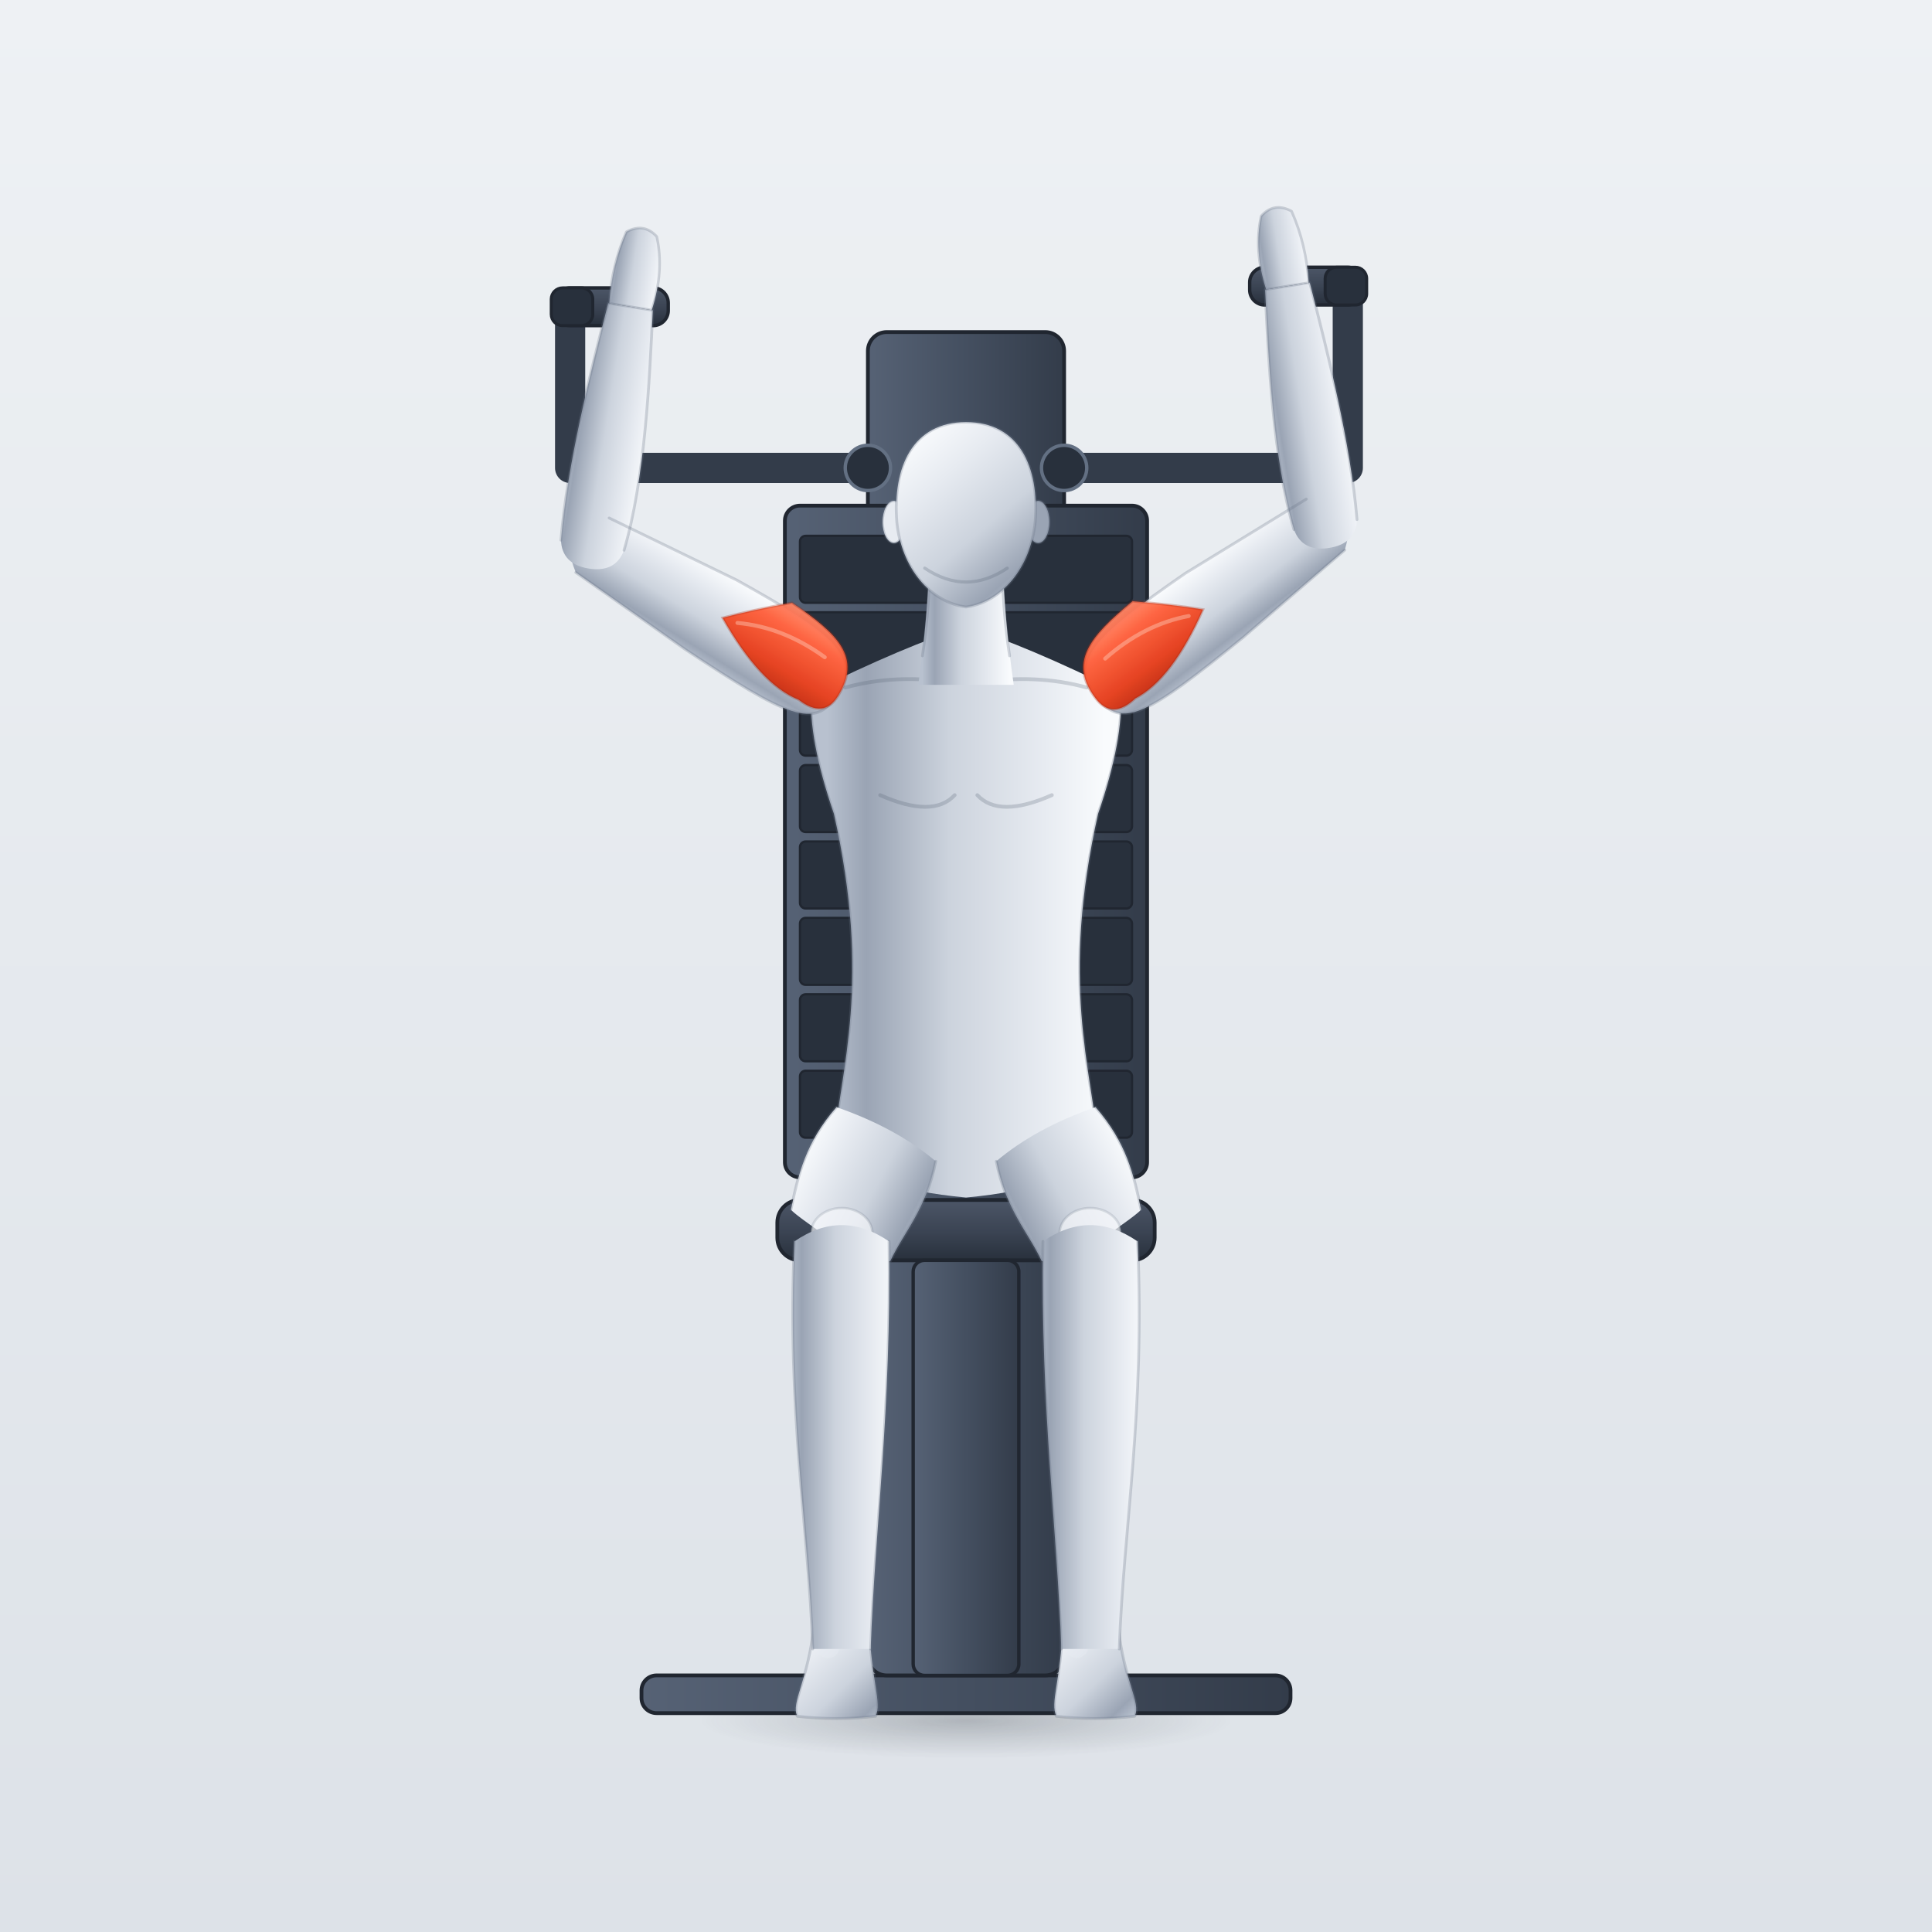
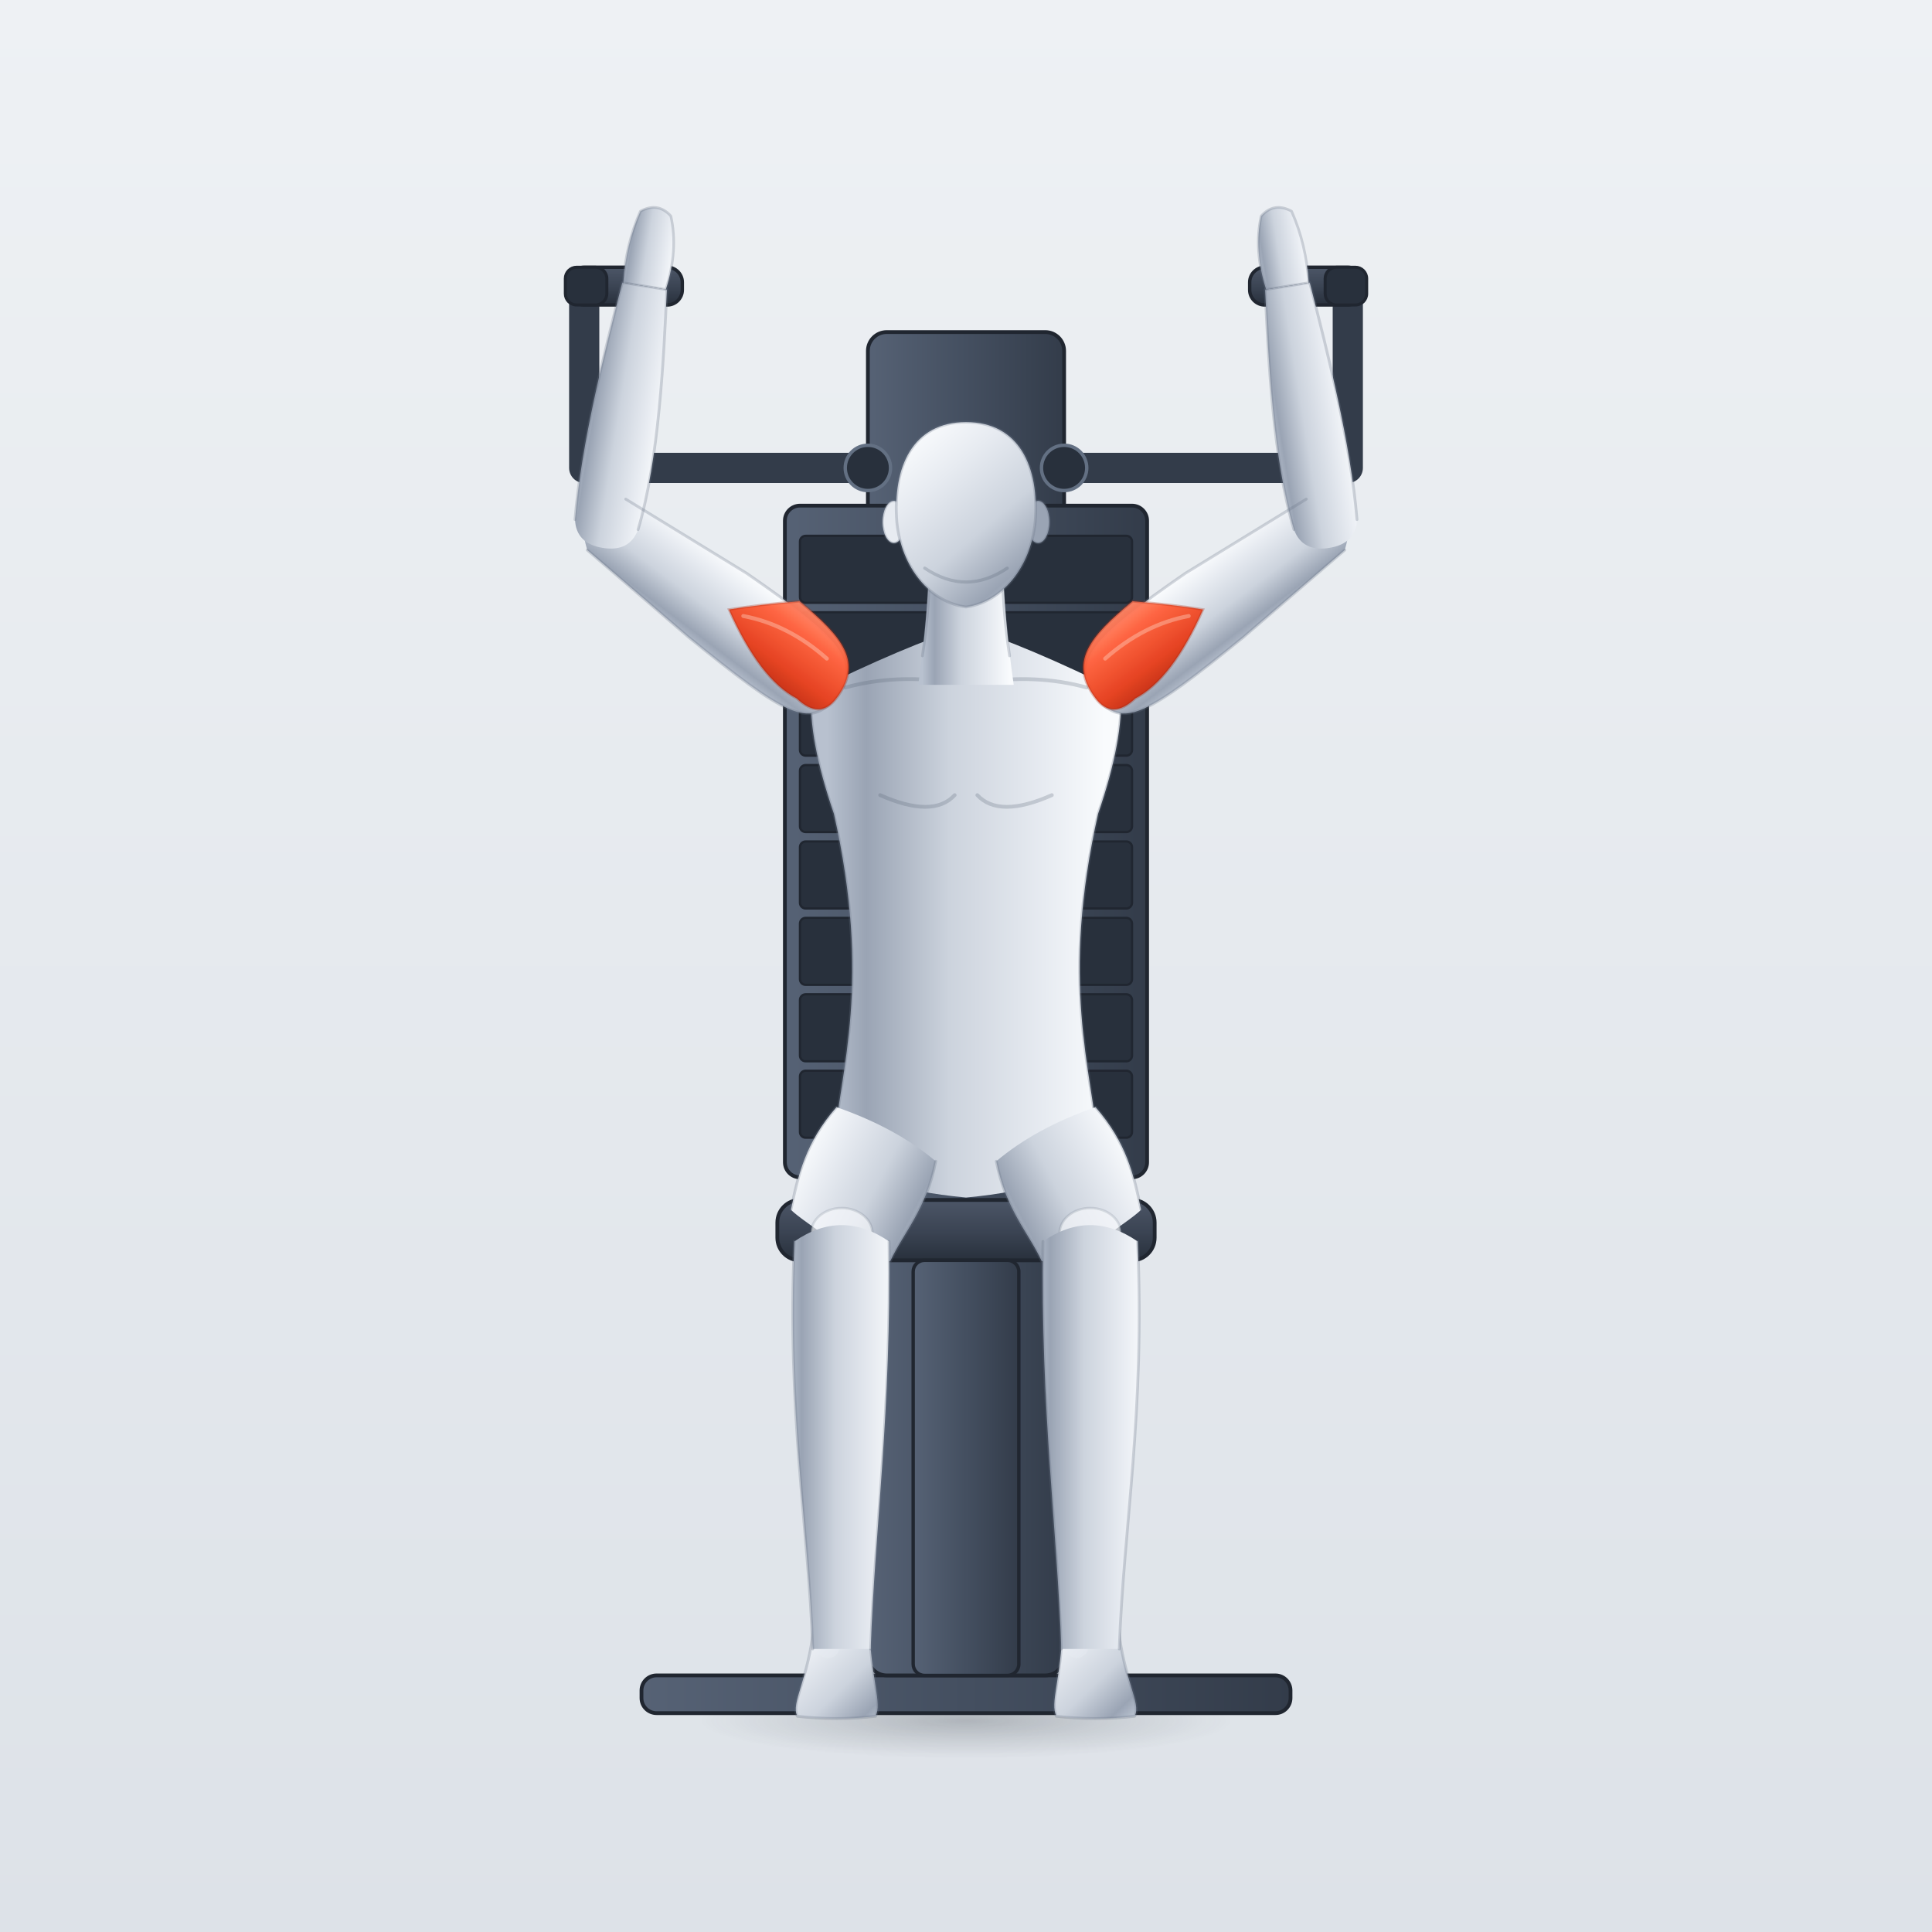
<svg xmlns="http://www.w3.org/2000/svg" width="384" height="384" viewBox="0 0 512 512">
  <defs>
    <linearGradient id="bg_grad" x1="0%" y1="0%" x2="0%" y2="100%">
      <stop offset="0%" stop-color="#EEF1F4" />
      <stop offset="100%" stop-color="#DDE2E8" />
    </linearGradient>
    <radialGradient id="floor_shadow" cx="50%" cy="50%" r="50%">
      <stop offset="0%" stop-color="rgba(25, 32, 42, 0.24)" />
      <stop offset="55%" stop-color="rgba(25, 32, 42, 0.10)" />
      <stop offset="100%" stop-color="rgba(25, 32, 42, 0)" />
    </radialGradient>
    <linearGradient id="mach_frame_grad" x1="0%" y1="0%" x2="100%" y2="0%">
      <stop offset="0%" stop-color="#566275" />
      <stop offset="50%" stop-color="#444F60" />
      <stop offset="100%" stop-color="#333C4A" />
    </linearGradient>
    <linearGradient id="mach_pad_grad" x1="0%" y1="0%" x2="0%" y2="100%">
      <stop offset="0%" stop-color="#4C5667" />
      <stop offset="55%" stop-color="#3A4352" />
      <stop offset="100%" stop-color="#28303C" />
    </linearGradient>
    <linearGradient id="l_ffoot_grad" gradientUnits="userSpaceOnUse" x1="211.56" y1="430.83" x2="234.56" y2="454.83">
      <stop offset="0%" stop-color="#F9FBFD" />
      <stop offset="26%" stop-color="#E7EBF1" />
      <stop offset="60%" stop-color="#CCD3DD" />
      <stop offset="88%" stop-color="#9AA4B4" />
      <stop offset="100%" stop-color="#B8C1CF" />
    </linearGradient>
    <linearGradient id="r_ffoot_grad" gradientUnits="userSpaceOnUse" x1="277.44" y1="430.83" x2="300.44" y2="454.83">
      <stop offset="0%" stop-color="#F9FBFD" />
      <stop offset="26%" stop-color="#E7EBF1" />
      <stop offset="60%" stop-color="#CCD3DD" />
      <stop offset="88%" stop-color="#9AA4B4" />
      <stop offset="100%" stop-color="#B8C1CF" />
    </linearGradient>
    <linearGradient id="l_fshin_grad" gradientUnits="userSpaceOnUse" x1="237.76" y1="380.83" x2="208.36" y2="380.83">
      <stop offset="0%" stop-color="#F9FBFD" />
      <stop offset="22%" stop-color="#E7EBF1" />
      <stop offset="56%" stop-color="#CCD3DD" />
      <stop offset="86%" stop-color="#9AA4B4" />
      <stop offset="100%" stop-color="#B8C1CF" />
    </linearGradient>
    <linearGradient id="r_fshin_grad" gradientUnits="userSpaceOnUse" x1="303.64" y1="380.83" x2="274.24" y2="380.83">
      <stop offset="0%" stop-color="#F9FBFD" />
      <stop offset="22%" stop-color="#E7EBF1" />
      <stop offset="56%" stop-color="#CCD3DD" />
      <stop offset="86%" stop-color="#9AA4B4" />
      <stop offset="100%" stop-color="#B8C1CF" />
    </linearGradient>
    <linearGradient id="l_fthigh_grad" gradientUnits="userSpaceOnUse" x1="212.79" y1="304.46" x2="247.27" y2="322.37">
      <stop offset="0%" stop-color="#F9FBFD" />
      <stop offset="22%" stop-color="#E7EBF1" />
      <stop offset="56%" stop-color="#CCD3DD" />
      <stop offset="86%" stop-color="#9AA4B4" />
      <stop offset="100%" stop-color="#B8C1CF" />
    </linearGradient>
    <linearGradient id="r_fthigh_grad" gradientUnits="userSpaceOnUse" x1="299.21" y1="304.46" x2="264.73" y2="322.37">
      <stop offset="0%" stop-color="#F9FBFD" />
      <stop offset="22%" stop-color="#E7EBF1" />
      <stop offset="56%" stop-color="#CCD3DD" />
      <stop offset="86%" stop-color="#9AA4B4" />
      <stop offset="100%" stop-color="#B8C1CF" />
    </linearGradient>
    <linearGradient id="front_ftorso_grad" gradientUnits="userSpaceOnUse" x1="292.75" y1="238" x2="219.25" y2="238">
      <stop offset="0%" stop-color="#F9FBFD" />
      <stop offset="22%" stop-color="#E7EBF1" />
      <stop offset="56%" stop-color="#CCD3DD" />
      <stop offset="86%" stop-color="#9AA4B4" />
      <stop offset="100%" stop-color="#B8C1CF" />
    </linearGradient>
    <linearGradient id="front_fneck_grad" gradientUnits="userSpaceOnUse" x1="267.55" y1="165" x2="244.45" y2="165">
      <stop offset="0%" stop-color="#F9FBFD" />
      <stop offset="22%" stop-color="#E7EBF1" />
      <stop offset="56%" stop-color="#CCD3DD" />
      <stop offset="86%" stop-color="#9AA4B4" />
      <stop offset="100%" stop-color="#B8C1CF" />
    </linearGradient>
    <linearGradient id="front_fhead_grad" gradientUnits="userSpaceOnUse" x1="240.4" y1="116.76" x2="273.55" y2="155.96">
      <stop offset="0%" stop-color="#F9FBFD" />
      <stop offset="26%" stop-color="#E7EBF1" />
      <stop offset="60%" stop-color="#CCD3DD" />
      <stop offset="88%" stop-color="#9AA4B4" />
      <stop offset="100%" stop-color="#B8C1CF" />
    </linearGradient>
-     <linearGradient id="l_arm_fua_grad" gradientUnits="userSpaceOnUse" x1="192.26" y1="152.04" x2="179.75" y2="172.45">
-       <stop offset="0%" stop-color="#F9FBFD" />
-       <stop offset="22%" stop-color="#E7EBF1" />
-       <stop offset="56%" stop-color="#CCD3DD" />
-       <stop offset="86%" stop-color="#9AA4B4" />
-       <stop offset="100%" stop-color="#B8C1CF" />
-     </linearGradient>
-     <linearGradient id="l_arm_ffa_grad" gradientUnits="userSpaceOnUse" x1="172.84" y1="114.61" x2="151.27" y2="111.17">
-       <stop offset="0%" stop-color="#F9FBFD" />
-       <stop offset="22%" stop-color="#E7EBF1" />
-       <stop offset="56%" stop-color="#CCD3DD" />
-       <stop offset="86%" stop-color="#9AA4B4" />
-       <stop offset="100%" stop-color="#B8C1CF" />
-     </linearGradient>
-     <linearGradient id="l_arm_fhand_grad" gradientUnits="userSpaceOnUse" x1="175.68" y1="72.81" x2="161.57" y2="70.56">
-       <stop offset="0%" stop-color="#F9FBFD" />
-       <stop offset="22%" stop-color="#E7EBF1" />
-       <stop offset="56%" stop-color="#CCD3DD" />
-       <stop offset="86%" stop-color="#9AA4B4" />
-       <stop offset="100%" stop-color="#B8C1CF" />
-     </linearGradient>
-     <linearGradient id="l_arm_fdelt_grad" gradientUnits="userSpaceOnUse" x1="193.92" y1="149.31" x2="178.09" y2="175.17">
+     <linearGradient id="l_arm_fua_grad" gradientUnits="userSpaceOnUse" x1="195.08" y1="149.96" x2="180.65" y2="169.06">
+       <stop offset="0%" stop-color="#F9FBFD" />
+       <stop offset="22%" stop-color="#E7EBF1" />
+       <stop offset="56%" stop-color="#CCD3DD" />
+       <stop offset="86%" stop-color="#9AA4B4" />
+       <stop offset="100%" stop-color="#B8C1CF" />
+     </linearGradient>
+     <linearGradient id="l_arm_ffa_grad" gradientUnits="userSpaceOnUse" x1="176.56" y1="109.14" x2="154.99" y2="105.7">
+       <stop offset="0%" stop-color="#F9FBFD" />
+       <stop offset="22%" stop-color="#E7EBF1" />
+       <stop offset="56%" stop-color="#CCD3DD" />
+       <stop offset="86%" stop-color="#9AA4B4" />
+       <stop offset="100%" stop-color="#B8C1CF" />
+     </linearGradient>
+     <linearGradient id="l_arm_fhand_grad" gradientUnits="userSpaceOnUse" x1="179.4" y1="67.35" x2="165.3" y2="65.1">
+       <stop offset="0%" stop-color="#F9FBFD" />
+       <stop offset="22%" stop-color="#E7EBF1" />
+       <stop offset="56%" stop-color="#CCD3DD" />
+       <stop offset="86%" stop-color="#9AA4B4" />
+       <stop offset="100%" stop-color="#B8C1CF" />
+     </linearGradient>
+     <linearGradient id="l_arm_fdelt_grad" gradientUnits="userSpaceOnUse" x1="197" y1="147.41" x2="178.73" y2="171.61">
      <stop offset="0%" stop-color="#FF8A6B" />
      <stop offset="22%" stop-color="#FF603B" />
      <stop offset="56%" stop-color="#E73E1B" />
      <stop offset="86%" stop-color="#B5240A" />
      <stop offset="100%" stop-color="#EE5D3D" />
    </linearGradient>
    <linearGradient id="r_arm_fua_grad" gradientUnits="userSpaceOnUse" x1="316.92" y1="149.96" x2="331.35" y2="169.06">
      <stop offset="0%" stop-color="#F9FBFD" />
      <stop offset="22%" stop-color="#E7EBF1" />
      <stop offset="56%" stop-color="#CCD3DD" />
      <stop offset="86%" stop-color="#9AA4B4" />
      <stop offset="100%" stop-color="#B8C1CF" />
    </linearGradient>
    <linearGradient id="r_arm_ffa_grad" gradientUnits="userSpaceOnUse" x1="357.01" y1="105.7" x2="335.44" y2="109.14">
      <stop offset="0%" stop-color="#F9FBFD" />
      <stop offset="22%" stop-color="#E7EBF1" />
      <stop offset="56%" stop-color="#CCD3DD" />
      <stop offset="86%" stop-color="#9AA4B4" />
      <stop offset="100%" stop-color="#B8C1CF" />
    </linearGradient>
    <linearGradient id="r_arm_fhand_grad" gradientUnits="userSpaceOnUse" x1="346.7" y1="65.1" x2="332.6" y2="67.35">
      <stop offset="0%" stop-color="#F9FBFD" />
      <stop offset="22%" stop-color="#E7EBF1" />
      <stop offset="56%" stop-color="#CCD3DD" />
      <stop offset="86%" stop-color="#9AA4B4" />
      <stop offset="100%" stop-color="#B8C1CF" />
    </linearGradient>
    <linearGradient id="r_arm_fdelt_grad" gradientUnits="userSpaceOnUse" x1="315" y1="147.41" x2="333.27" y2="171.61">
      <stop offset="0%" stop-color="#FF8A6B" />
      <stop offset="22%" stop-color="#FF603B" />
      <stop offset="56%" stop-color="#E73E1B" />
      <stop offset="86%" stop-color="#B5240A" />
      <stop offset="100%" stop-color="#EE5D3D" />
    </linearGradient>
  </defs>
  <rect width="512" height="512" fill="url(#bg_grad)" />
  <ellipse cx="256" cy="456" rx="70.94" ry="10" fill="url(#floor_shadow)" />
  <g class="prop-machine prop-shoulder-press">
    <rect x="170" y="444" width="172" height="10" rx="4" fill="url(#mach_frame_grad)" stroke="#202630" stroke-width="1" />
    <rect x="230" y="88" width="52" height="356" rx="5" fill="url(#mach_frame_grad)" stroke="#202630" stroke-width="1" />
    <g class="mach-stack">
      <rect x="208" y="134" width="96" height="178" rx="4" fill="url(#mach_frame_grad)" stroke="#202630" stroke-width="1" />
      <rect x="212" y="142" width="88" height="17.75" rx="1.5" fill="#28303C" stroke="#202630" stroke-width="0.6" />
      <rect x="212" y="162.25" width="88" height="17.75" rx="1.5" fill="#28303C" stroke="#202630" stroke-width="0.6" />
      <rect x="212" y="182.5" width="88" height="17.75" rx="1.5" fill="#28303C" stroke="#202630" stroke-width="0.6" />
      <rect x="212" y="202.75" width="88" height="17.75" rx="1.5" fill="#28303C" stroke="#202630" stroke-width="0.6" />
      <rect x="212" y="223" width="88" height="17.75" rx="1.5" fill="#28303C" stroke="#202630" stroke-width="0.6" />
      <rect x="212" y="243.25" width="88" height="17.75" rx="1.5" fill="#28303C" stroke="#202630" stroke-width="0.6" />
      <rect x="212" y="263.5" width="88" height="17.75" rx="1.5" fill="#28303C" stroke="#202630" stroke-width="0.6" />
      <rect x="212" y="283.75" width="88" height="17.75" rx="1.5" fill="#28303C" stroke="#202630" stroke-width="0.6" />
    </g>
    <rect x="228" y="190" width="56" height="122" rx="8" fill="url(#mach_pad_grad)" stroke="#202630" stroke-width="1" />
    <rect x="206" y="318" width="100" height="16" rx="6" fill="url(#mach_pad_grad)" stroke="#202630" stroke-width="1" />
    <rect x="242" y="334" width="28" height="110" rx="3" fill="url(#mach_frame_grad)" stroke="#202630" stroke-width="0.9" />
-     <path d="M 230,124 L 151.09,124 L 151.09,81.29" fill="none" stroke="#333C4A" stroke-width="8" stroke-linejoin="round" stroke-linecap="round" />
+     <path d="M 230,124 L 154.82,124 L 154.82,75.82" fill="none" stroke="#333C4A" stroke-width="8" stroke-linejoin="round" stroke-linecap="round" />
    <path d="M 282,124 L 357.18,124 L 357.18,75.82" fill="none" stroke="#333C4A" stroke-width="8" stroke-linejoin="round" stroke-linecap="round" />
-     <rect x="147.09" y="76.29" width="30" height="10" rx="4" fill="url(#mach_pad_grad)" stroke="#202630" stroke-width="0.9" />
+     <rect x="150.82" y="70.82" width="30" height="10" rx="4" fill="url(#mach_pad_grad)" stroke="#202630" stroke-width="0.9" />
    <rect x="331.18" y="70.82" width="30" height="10" rx="4" fill="url(#mach_pad_grad)" stroke="#202630" stroke-width="0.9" />
    <circle cx="230" cy="124" r="6" fill="#28303C" stroke="#637083" stroke-width="0.9" />
    <circle cx="282" cy="124" r="6" fill="#28303C" stroke="#637083" stroke-width="0.9" />
  </g>
  <g class="figure">
    <g class="front-torso">
      <path d="M 256,317.36 Q 229,314.88 220.72,304.96 C 222.88,282.64 231,260.32 221,215.68 Q 214.18,195.84 215,183.44 Q 240.05,171.04 256,166.08 Q 271.95,171.04 297,183.44 Q 297.82,195.84 291,215.68 C 281,260.32 289.12,282.64 291.28,304.96 Q 283,314.88 256,317.36 Z" fill="url(#front_ftorso_grad)" />
      <path d="M 220.72,304.96 C 222.88,282.64 231,260.32 221,215.68 Q 214.18,195.84 215,183.44" fill="none" stroke="rgba(105, 116, 134, 0.28)" stroke-width="0.75" stroke-linecap="round" />
      <path d="M 297,183.44 Q 297.82,195.84 291,215.68 C 281,260.32 289.12,282.64 291.28,304.96" fill="none" stroke="rgba(105, 116, 134, 0.28)" stroke-width="0.75" stroke-linecap="round" />
      <path d="M 253,180.96 Q 237.55,178.48 224.02,182.2" fill="none" stroke="rgba(82, 92, 110, 0.24)" stroke-width="1.0" stroke-linecap="round" />
      <path d="M 259,180.96 Q 274.45,178.48 287.98,182.2" fill="none" stroke="rgba(82, 92, 110, 0.24)" stroke-width="1.0" stroke-linecap="round" />
      <path d="M 233.25,210.72 Q 247.25,216.92 253,210.72 M 259,210.72 Q 264.75,216.92 278.75,210.72" fill="none" stroke="rgba(82, 92, 110, 0.24)" stroke-width="1.0" stroke-linecap="round" />
    </g>
    <g class="front-head-neck">
      <path d="M 243.35,181.5 Q 245.88,163.9 246.32,147.4 L 265.68,147.4 Q 266.12,163.9 268.65,181.5 Z" fill="url(#front_fneck_grad)" />
      <path d="M 244.45,173.8 Q 246.1,162.8 246.32,152.9" fill="none" stroke="rgba(105, 116, 134, 0.28)" stroke-width="0.75" stroke-linecap="round" />
      <path d="M 267.55,173.8 Q 265.9,162.8 265.68,152.9" fill="none" stroke="rgba(105, 116, 134, 0.28)" stroke-width="0.75" stroke-linecap="round" />
      <ellipse cx="236.89" cy="138.32" rx="3.0" ry="5.6" fill="#E7EBF1" stroke="rgba(105, 116, 134, 0.28)" stroke-width="0.65" />
      <ellipse cx="275.11" cy="138.32" rx="3.0" ry="5.6" fill="#9AA4B4" stroke="rgba(105, 116, 134, 0.28)" stroke-width="0.65" />
      <path d="M 256,111.86 C 270.04,111.86 275.5,123.62 274.33,138.32 C 273.16,150.57 265.36,159.64 256,160.86 C 246.64,159.64 238.84,150.57 237.67,138.32 C 236.5,123.62 241.96,111.86 256,111.86 Z" fill="url(#front_fhead_grad)" stroke="rgba(105, 116, 134, 0.28)" stroke-width="0.75" stroke-linejoin="round" />
      <path d="M 245.08,150.57 Q 256,157.92 266.92,150.57" fill="none" stroke="rgba(82, 92, 110, 0.24)" stroke-width="0.85" stroke-linecap="round" />
    </g>
    <g class="front-foot">
      <path d="M 215.7,430.83 C 214.22,445.23 209.47,451.33 211.3,454.83 Q 221.66,456.03 232.02,454.83 C 233.85,451.33 230.78,445.23 230.42,430.83 Z" fill="url(#l_ffoot_grad)" />
      <path d="M 215.7,430.83 C 214.22,445.23 209.47,451.33 211.3,454.83 Q 221.66,456.03 232.02,454.83 C 233.85,451.33 230.78,445.23 230.42,430.83" fill="none" stroke="rgba(105, 116, 134, 0.28)" stroke-width="0.75" stroke-linejoin="round" stroke-linecap="round" />
      <ellipse cx="219.46" cy="435.83" rx="3.2" ry="3.6" fill="#E7EBF1" opacity="0.45" />
    </g>
    <g class="front-thigh">
      <path d="M 221.67,329.51 Q 209.86,321.34 209.62,320.53 C 211.53,311.3 213.47,302.77 221.67,293.4 Q 237.56,298.93 247.98,307.75 C 245.41,320.72 239.49,326.51 235.94,334.2 Q 235.15,334.47 221.67,329.51 Z" fill="url(#l_fthigh_grad)" />
      <path d="M 209.62,320.53 C 211.53,311.3 213.47,302.77 221.67,293.4" fill="none" stroke="rgba(105, 116, 134, 0.28)" stroke-width="0.75" stroke-linecap="round" />
      <path d="M 247.98,307.75 C 245.41,320.72 239.49,326.51 235.94,334.2" fill="none" stroke="rgba(105, 116, 134, 0.28)" stroke-width="0.75" stroke-linecap="round" />
      <ellipse cx="223.06" cy="326.83" rx="8.14" ry="6.69" fill="#F9FBFD" opacity="0.66" stroke="rgba(82, 92, 110, 0.24)" stroke-width="0.65" />
    </g>
    <g class="front-shin">
      <path d="M 215.38,436.99 C 214.26,404.59 208.5,374.35 210.52,328.99 Q 223.06,320.35 235.61,328.99 C 236.22,374.35 231.86,404.59 230.74,436.99 Z" fill="url(#l_fshin_grad)" />
      <path d="M 215.38,436.99 C 214.26,404.59 208.5,374.35 210.52,328.99" fill="none" stroke="rgba(105, 116, 134, 0.28)" stroke-width="0.75" stroke-linecap="round" />
      <path d="M 235.61,328.99 C 236.22,374.35 231.86,404.59 230.74,436.99" fill="none" stroke="rgba(105, 116, 134, 0.28)" stroke-width="0.75" stroke-linecap="round" />
    </g>
    <g class="front-foot">
      <path d="M 281.58,430.83 C 281.22,445.23 278.15,451.33 279.98,454.83 Q 290.34,456.03 300.7,454.83 C 302.53,451.33 297.78,445.23 296.3,430.83 Z" fill="url(#r_ffoot_grad)" />
      <path d="M 281.58,430.83 C 281.22,445.23 278.15,451.33 279.98,454.83 Q 290.34,456.03 300.7,454.83 C 302.53,451.33 297.78,445.23 296.3,430.83" fill="none" stroke="rgba(105, 116, 134, 0.28)" stroke-width="0.75" stroke-linejoin="round" stroke-linecap="round" />
      <ellipse cx="285.34" cy="435.83" rx="3.2" ry="3.6" fill="#E7EBF1" opacity="0.45" />
    </g>
    <g class="front-thigh">
      <path d="M 290.33,329.51 Q 302.14,321.34 302.38,320.53 C 300.47,311.3 298.53,302.77 290.33,293.4 Q 274.44,298.93 264.02,307.75 C 266.59,320.72 272.51,326.51 276.06,334.2 Q 276.85,334.47 290.33,329.51 Z" fill="url(#r_fthigh_grad)" />
      <path d="M 302.38,320.53 C 300.47,311.3 298.53,302.77 290.33,293.4" fill="none" stroke="rgba(105, 116, 134, 0.28)" stroke-width="0.75" stroke-linecap="round" />
      <path d="M 264.02,307.75 C 266.59,320.72 272.51,326.51 276.06,334.2" fill="none" stroke="rgba(105, 116, 134, 0.28)" stroke-width="0.75" stroke-linecap="round" />
      <ellipse cx="288.94" cy="326.83" rx="8.14" ry="6.69" fill="#F9FBFD" opacity="0.66" stroke="rgba(82, 92, 110, 0.24)" stroke-width="0.65" />
    </g>
    <g class="front-shin">
      <path d="M 281.26,436.99 C 280.14,404.59 275.78,374.35 276.39,328.99 Q 288.94,320.35 301.48,328.99 C 303.5,374.35 297.74,404.59 296.62,436.99 Z" fill="url(#r_fshin_grad)" />
      <path d="M 281.26,436.99 C 280.14,404.59 275.78,374.35 276.39,328.99" fill="none" stroke="rgba(105, 116, 134, 0.28)" stroke-width="0.75" stroke-linecap="round" />
      <path d="M 301.48,328.99 C 303.5,374.35 297.74,404.59 296.62,436.99" fill="none" stroke="rgba(105, 116, 134, 0.28)" stroke-width="0.75" stroke-linecap="round" />
    </g>
    <g class="front-arm">
-       <path d="M 221.74,184.13 C 227.93,174.02 221.99,168.59 195.21,153.71 Q 173.25,143.03 161.43,137.27 Q 153.69,137.93 151.67,141.22 Q 149.66,144.52 152.59,151.71 Q 167.08,161.9 181.57,172.09 C 208.81,190.11 216.03,193.46 221.74,184.13 Z" fill="url(#l_arm_fua_grad)" />
-       <path d="M 156.02,150.67 Q 163.11,151.8 165.37,145.82 C 170.92,127.27 172.17,100.24 173,82.23 L 161.18,80.35 C 156.32,99.4 150.38,122.69 148.65,143.15 Q 148.94,149.54 156.02,150.67 Z" fill="url(#l_arm_ffa_grad)" />
-       <path d="M 172.73,82.19 Q 176.06,71.69 174.05,62.71 Q 170.66,58.93 165.99,61.43 Q 162.11,70.26 161.45,80.39 Z" fill="url(#l_arm_fhand_grad)" stroke="rgba(105, 116, 134, 0.28)" stroke-width="0.7" stroke-linejoin="round" />
-       <path d="M 221.74,184.13 C 227.93,174.02 221.99,168.59 195.21,153.71 Q 173.25,143.03 161.43,137.27" fill="none" stroke="rgba(105, 116, 134, 0.28)" stroke-width="0.75" stroke-linecap="round" />
-       <path d="M 152.59,151.71 Q 167.08,161.9 181.57,172.09 C 208.81,190.11 216.03,193.46 221.74,184.13" fill="none" stroke="rgba(105, 116, 134, 0.28)" stroke-width="0.75" stroke-linecap="round" />
-       <path d="M 165.37,145.82 C 170.92,127.27 172.17,100.24 173,82.23" fill="none" stroke="rgba(105, 116, 134, 0.28)" stroke-width="0.75" stroke-linecap="round" />
-       <path d="M 161.18,80.35 C 156.32,99.4 150.38,122.69 148.65,143.15" fill="none" stroke="rgba(105, 116, 134, 0.28)" stroke-width="0.75" stroke-linecap="round" />
+       <path d="M 221.31,184.76 C 228.45,175.3 223.06,169.33 197.86,151.92 Q 177.04,139.14 165.83,132.27 Q 158.07,132.17 155.74,135.25 Q 153.41,138.34 155.63,145.78 Q 169.06,157.33 182.49,168.88 C 207.86,189.46 214.71,193.5 221.31,184.76 Z" fill="url(#l_arm_fua_grad)" />
+       <path d="M 159.75,145.2 Q 166.83,146.33 169.09,140.36 C 174.65,121.8 175.9,94.78 176.73,76.76 L 164.91,74.88 C 160.05,93.93 154.1,117.22 152.38,137.69 Q 152.66,144.07 159.75,145.2 Z" fill="url(#l_arm_ffa_grad)" />
+       <path d="M 176.46,76.72 Q 179.79,66.23 177.78,57.25 Q 174.39,53.46 169.72,55.96 Q 165.83,64.79 165.18,74.92 Z" fill="url(#l_arm_fhand_grad)" stroke="rgba(105, 116, 134, 0.28)" stroke-width="0.7" stroke-linejoin="round" />
+       <path d="M 221.31,184.76 C 228.45,175.3 223.06,169.33 197.86,151.92 Q 177.04,139.14 165.83,132.27" fill="none" stroke="rgba(105, 116, 134, 0.28)" stroke-width="0.75" stroke-linecap="round" />
+       <path d="M 155.63,145.78 Q 169.06,157.33 182.49,168.88 C 207.86,189.46 214.71,193.5 221.31,184.76" fill="none" stroke="rgba(105, 116, 134, 0.28)" stroke-width="0.75" stroke-linecap="round" />
+       <path d="M 169.09,140.36 C 174.65,121.8 175.9,94.78 176.73,76.76" fill="none" stroke="rgba(105, 116, 134, 0.28)" stroke-width="0.75" stroke-linecap="round" />
+       <path d="M 164.91,74.88 C 160.05,93.93 154.1,117.22 152.38,137.69" fill="none" stroke="rgba(105, 116, 134, 0.28)" stroke-width="0.75" stroke-linecap="round" />
      <g class="muscle-deltoids">
-         <path d="M 222.13,184.37 C 228.32,174.25 222.3,168.07 209.86,159.74 Q 199.09,161.7 191.48,163.72 Q 201.44,181.32 211.67,185.44 Q 218.32,190.59 222.13,184.37 Z" fill="url(#l_arm_fdelt_grad)" stroke="rgba(165, 34, 10, 0.30)" stroke-width="0.65" opacity="0.96" />
-         <path d="M 218.57,174.17 Q 207.53,166.16 195.43,165.08" fill="none" stroke="rgba(255, 228, 215, 0.36)" stroke-width="1.05" stroke-linecap="round" />
+         <path d="M 221.67,185.04 C 228.82,175.58 223.43,168.84 211.85,159.34 Q 200.95,160.25 193.17,161.52 Q 201.37,179.99 211.15,185.09 Q 217.27,190.86 221.67,185.04 Z" fill="url(#l_arm_fdelt_grad)" stroke="rgba(165, 34, 10, 0.30)" stroke-width="0.65" opacity="0.96" />
+         <path d="M 219.12,174.54 Q 208.91,165.5 196.98,163.25" fill="none" stroke="rgba(255, 228, 215, 0.36)" stroke-width="1.05" stroke-linecap="round" />
      </g>
    </g>
    <g class="front-arm">
      <path d="M 290.69,184.76 C 283.55,175.3 288.94,169.33 314.14,151.92 Q 334.96,139.14 346.17,132.27 Q 353.93,132.17 356.26,135.25 Q 358.59,138.34 356.37,145.78 Q 342.94,157.33 329.51,168.88 C 304.14,189.46 297.29,193.5 290.69,184.76 Z" fill="url(#r_arm_fua_grad)" />
      <path d="M 352.25,145.2 Q 345.17,146.33 342.91,140.36 C 337.35,121.8 336.1,94.78 335.27,76.76 L 347.09,74.88 C 351.95,93.93 357.9,117.22 359.62,137.69 Q 359.34,144.07 352.25,145.2 Z" fill="url(#r_arm_ffa_grad)" />
      <path d="M 335.54,76.72 Q 332.21,66.23 334.22,57.25 Q 337.61,53.46 342.28,55.96 Q 346.17,64.79 346.82,74.92 Z" fill="url(#r_arm_fhand_grad)" stroke="rgba(105, 116, 134, 0.28)" stroke-width="0.7" stroke-linejoin="round" />
      <path d="M 290.69,184.76 C 283.55,175.3 288.94,169.33 314.14,151.92 Q 334.96,139.14 346.17,132.27" fill="none" stroke="rgba(105, 116, 134, 0.28)" stroke-width="0.75" stroke-linecap="round" />
      <path d="M 356.37,145.78 Q 342.94,157.33 329.51,168.88 C 304.14,189.46 297.29,193.5 290.69,184.76" fill="none" stroke="rgba(105, 116, 134, 0.28)" stroke-width="0.75" stroke-linecap="round" />
      <path d="M 342.91,140.36 C 337.35,121.8 336.1,94.78 335.27,76.76" fill="none" stroke="rgba(105, 116, 134, 0.28)" stroke-width="0.75" stroke-linecap="round" />
      <path d="M 347.09,74.88 C 351.95,93.93 357.9,117.22 359.62,137.69" fill="none" stroke="rgba(105, 116, 134, 0.28)" stroke-width="0.75" stroke-linecap="round" />
      <g class="muscle-deltoids">
        <path d="M 290.33,185.04 C 283.18,175.58 288.57,168.84 300.15,159.34 Q 311.05,160.25 318.83,161.52 Q 310.63,179.99 300.85,185.09 Q 294.73,190.86 290.33,185.04 Z" fill="url(#r_arm_fdelt_grad)" stroke="rgba(165, 34, 10, 0.30)" stroke-width="0.65" opacity="0.96" />
        <path d="M 292.88,174.54 Q 303.09,165.5 315.02,163.25" fill="none" stroke="rgba(255, 228, 215, 0.36)" stroke-width="1.05" stroke-linecap="round" />
      </g>
    </g>
  </g>
  <g class="prop-machine-front">
-     <rect x="146.09" y="76.29" width="11" height="10" rx="3" fill="#28303C" stroke="#202630" stroke-width="0.8" />
+     <rect x="149.82" y="70.82" width="11" height="10" rx="3" fill="#28303C" stroke="#202630" stroke-width="0.8" />
    <rect x="351.18" y="70.82" width="11" height="10" rx="3" fill="#28303C" stroke="#202630" stroke-width="0.8" />
  </g>
</svg>
